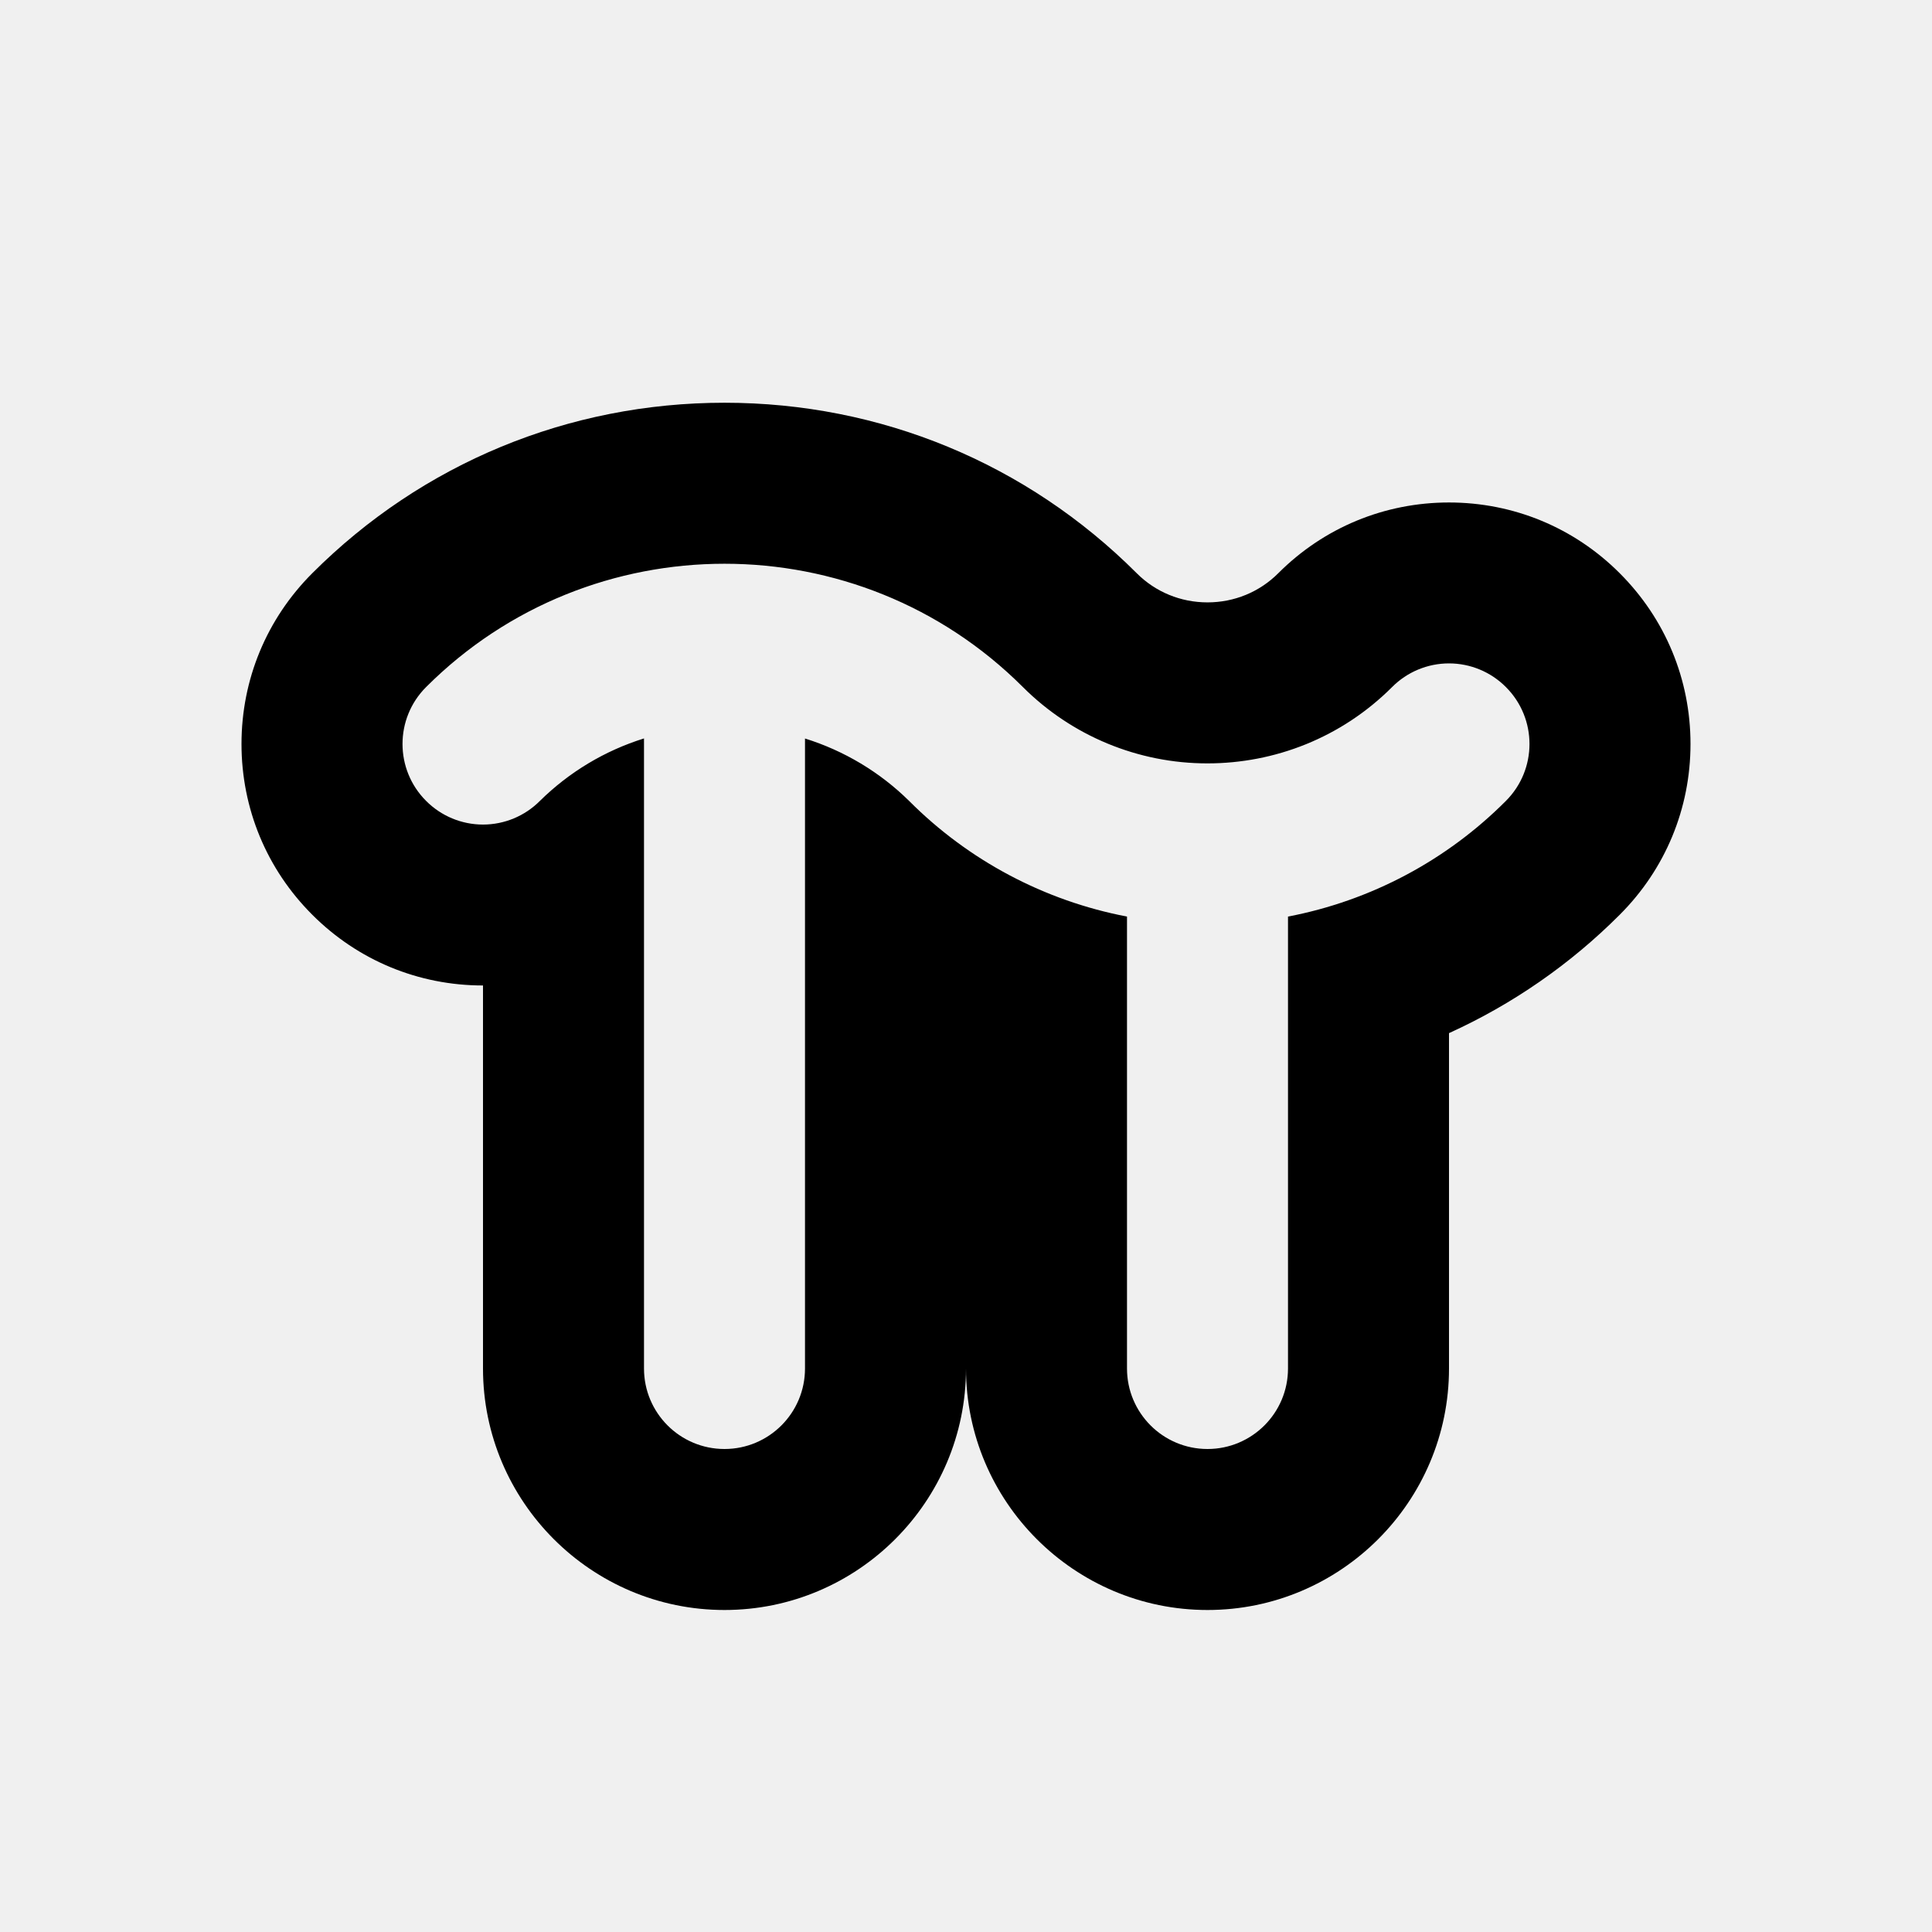
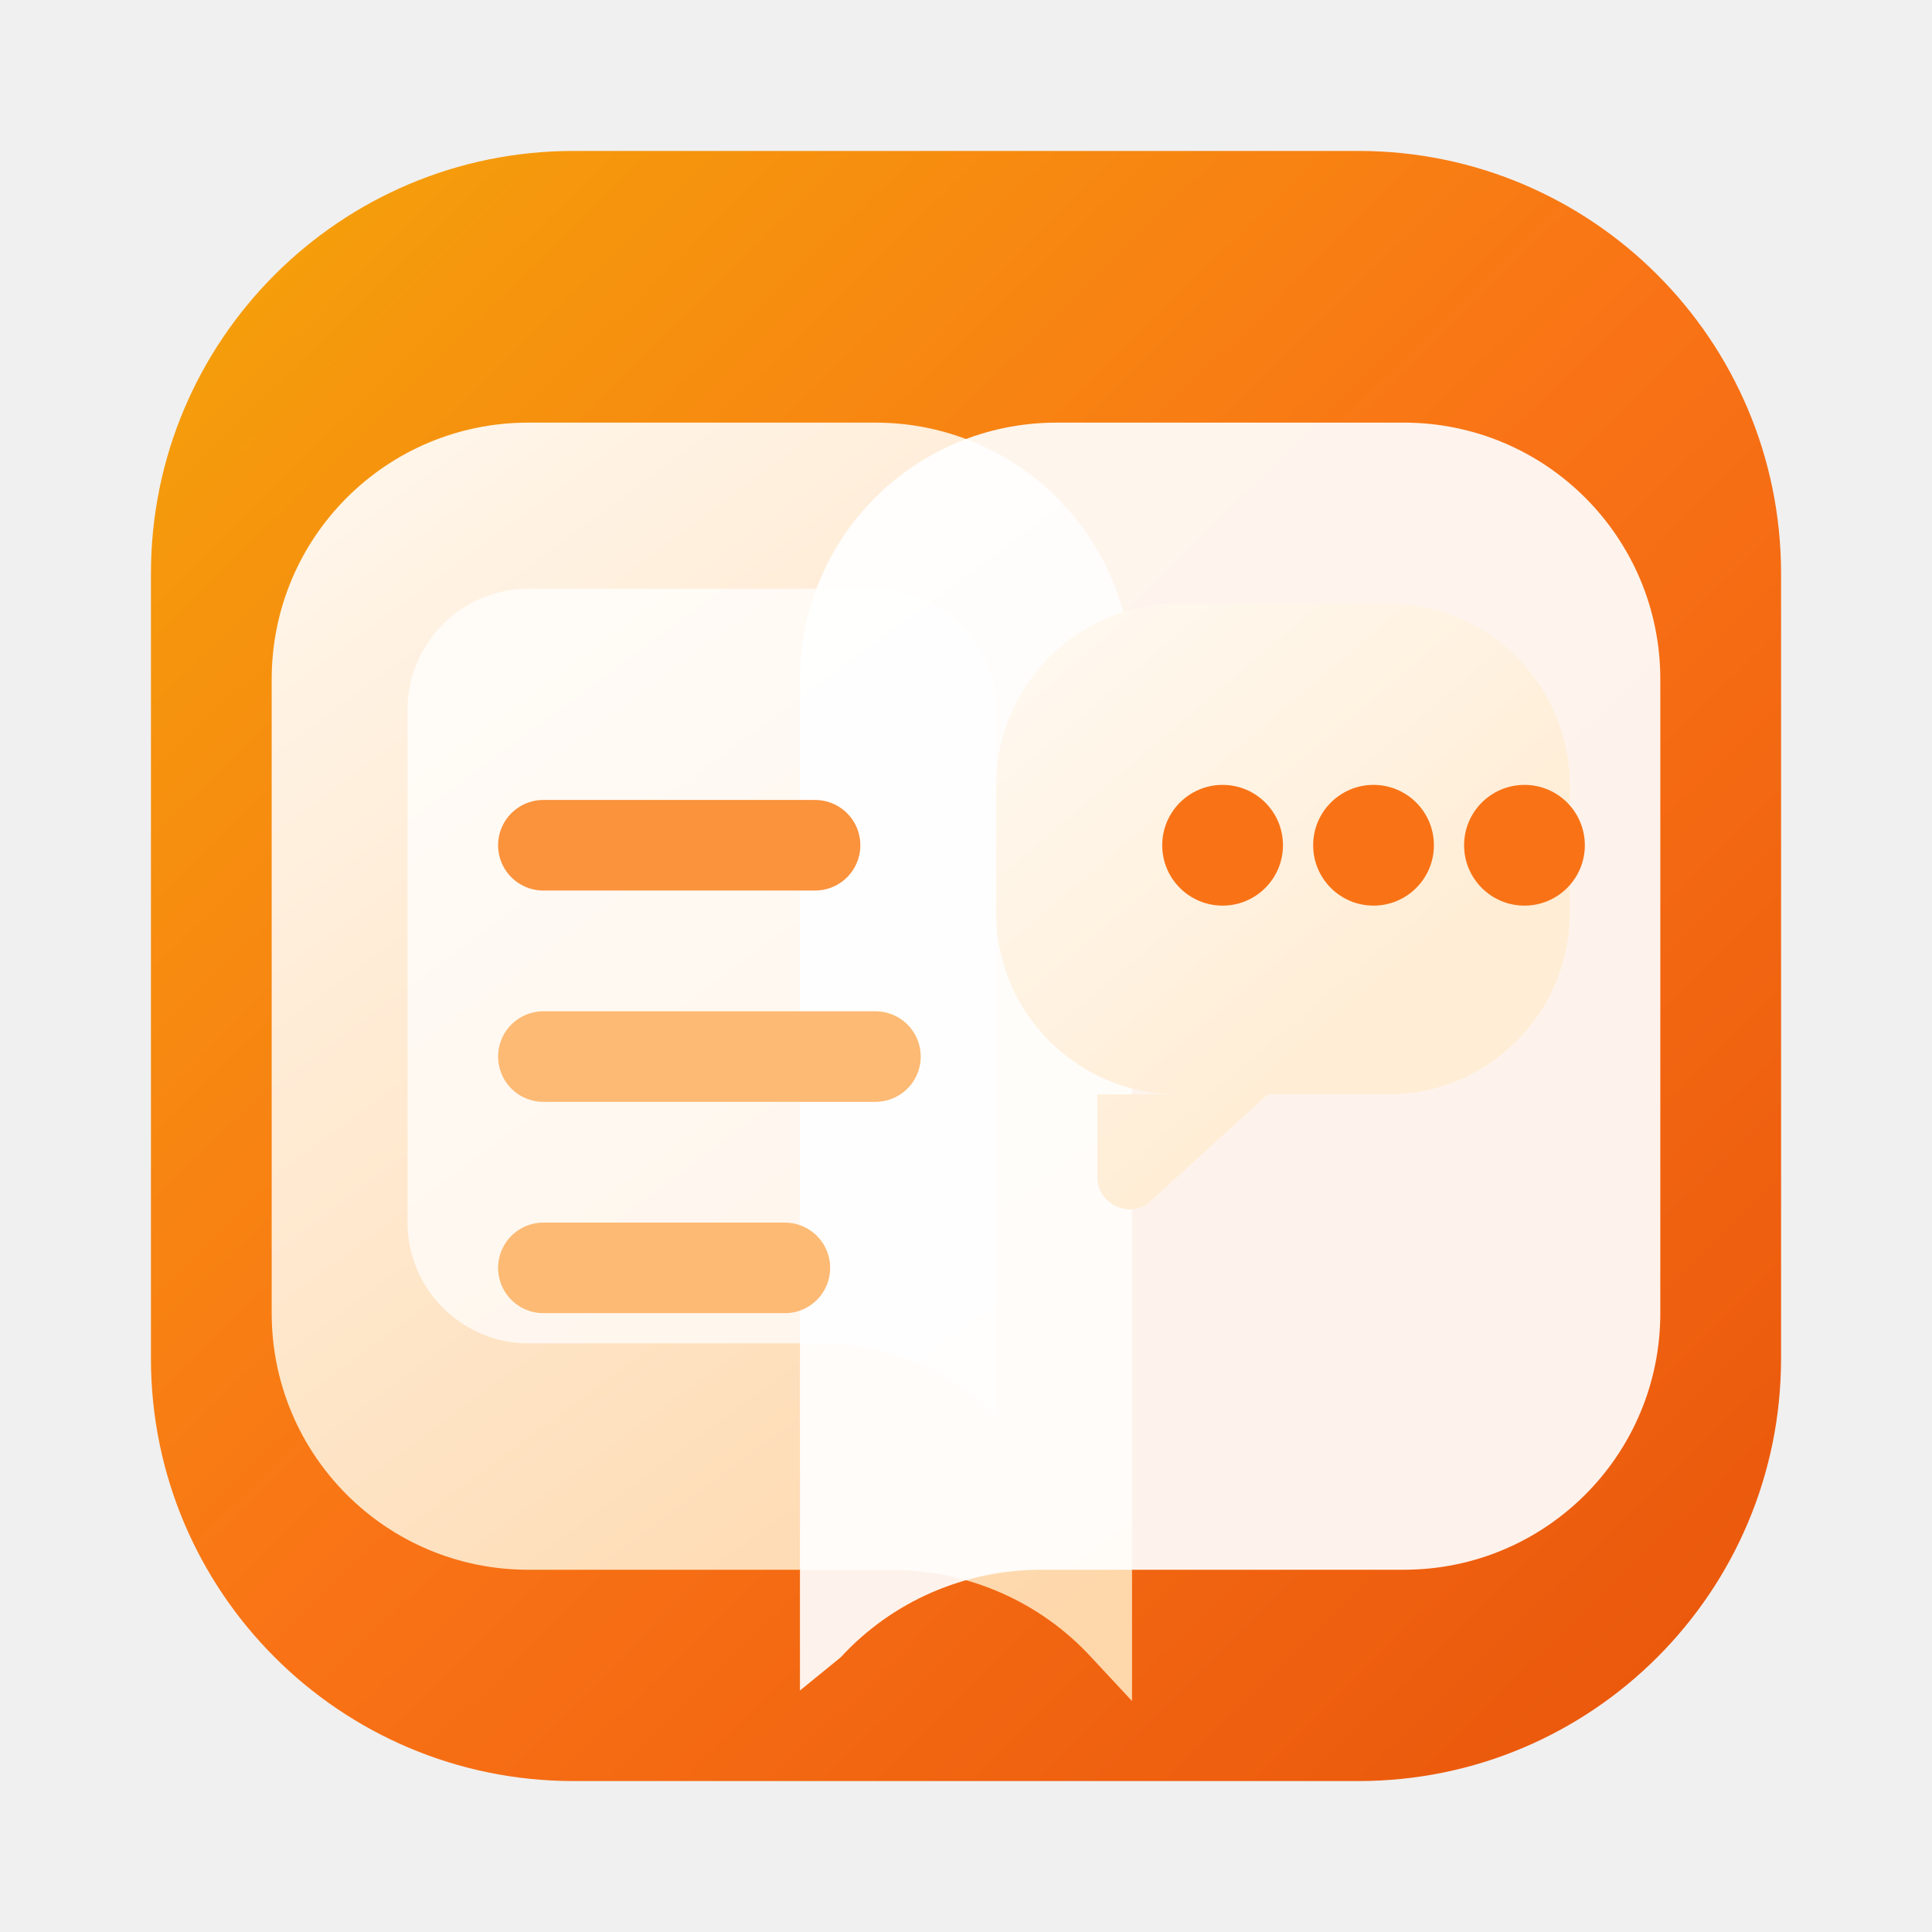
- <svg xmlns="http://www.w3.org/2000/svg" width="24" height="24" viewBox="0 0 24 24">
-   <path fill="currentColor" d="M20.121 7.121c-.566-.567-1.32-.879-2.121-.879s-1.555.312-2.121.879c-.233.233-.546.362-.879.362s-.646-.129-.879-.362C12.755 5.755 10.936 5.003 9 5.003s-3.755.752-5.121 2.118C3.312 7.688 3 8.441 3 9.242s.312 1.555.879 2.121c.566.567 1.32.879 2.121.879V17c0 1.654 1.346 3 3 3s3-1.346 3-3c0 1.654 1.346 3 3 3s3-1.346 3-3v-4.166a7.2 7.2 0 0 0 2.12-1.47c.568-.567.88-1.321.88-2.122s-.312-1.554-.879-2.121m-1.414 2.828A5.2 5.2 0 0 1 16 11.386V17a1 1 0 1 1-2 0v-5.614a5.2 5.2 0 0 1-2.707-1.437A3.2 3.2 0 0 0 10 9.174V17a1 1 0 1 1-2 0V9.173a3.2 3.2 0 0 0-1.293.776a.997.997 0 0 1-1.414 0a1 1 0 0 1 0-1.414C6.314 7.514 7.657 7.003 9 7.003s2.685.511 3.707 1.532A3.24 3.24 0 0 0 15 9.483c.831 0 1.661-.316 2.293-.948a.997.997 0 0 1 1.414 0a1 1 0 0 1 0 1.414" />
+ <svg xmlns="http://www.w3.org/2000/svg" viewBox="0 0 128 128">
+   <defs>
+     <linearGradient id="sxhBookGlow" x1="18" y1="16" x2="112" y2="112" gradientUnits="userSpaceOnUse">
+       <stop offset="0" stop-color="#f59e0b" />
+       <stop offset="0.5" stop-color="#f97316" />
+       <stop offset="1" stop-color="#ea580c" />
+     </linearGradient>
+     <linearGradient id="sxhPageShade" x1="26" y1="24" x2="82" y2="100" gradientUnits="userSpaceOnUse">
+       <stop offset="0" stop-color="#fff7ed" />
+       <stop offset="1" stop-color="#fed7aa" />
+     </linearGradient>
+     <linearGradient id="sxhBubbleShade" x1="68" y1="18" x2="102" y2="58" gradientUnits="userSpaceOnUse">
+       <stop offset="0" stop-color="#ffffff" />
+       <stop offset="1" stop-color="#ffedd5" />
+     </linearGradient>
+   </defs>
+   <rect x="10" y="10" width="108" height="108" rx="28" fill="url(#sxhBookGlow)" />
+   <path d="M35 28c-9.4 0-17 7.6-17 17v42c0 9.4 7.6 17 17 17h24c5.1 0 9.9 2.1 13.3 5.8l2.7 2.9V45c0-9.4-7.6-17-17-17H35Z" fill="url(#sxhPageShade)" />
+   <path d="M93 28c9.4 0 17 7.6 17 17v42c0 9.4-7.6 17-17 17H69c-5.1 0-9.9 2.1-13.3 5.8L53 112V45c0-9.4 7.6-17 17-17h23Z" fill="#fff" fill-opacity="0.92" />
+   <path d="M60 39H35c-4.4 0-8 3.6-8 8v34c0 4.4 3.6 8 8 8h19.5c4.3 0 8.4 1.7 11.5 4.8V47c0-4.4-3.6-8-8-8Z" fill="#fff" fill-opacity="0.72" />
+   <path d="M78 40h14c6.6 0 12 5.4 12 12v8.5c0 6.6-5.4 12-12 12H84l-7.8 7.1c-1.3 1.2-3.5.2-3.5-1.6v-5.5H78c-6.6 0-12-5.4-12-12V52c0-6.6 5.4-12 12-12Z" fill="url(#sxhBubbleShade)" />
+   <circle cx="81" cy="56" r="4" fill="#f97316" />
+   <circle cx="91" cy="56" r="4" fill="#f97316" />
+   <circle cx="101" cy="56" r="4" fill="#f97316" />
+   <path d="M36 56h18" stroke="#fb923c" stroke-linecap="round" stroke-width="6" />
+   <path d="M36 70h22" stroke="#fdba74" stroke-linecap="round" stroke-width="6" />
+   <path d="M36 84h16" stroke="#fdba74" stroke-linecap="round" stroke-width="6" />
</svg>
